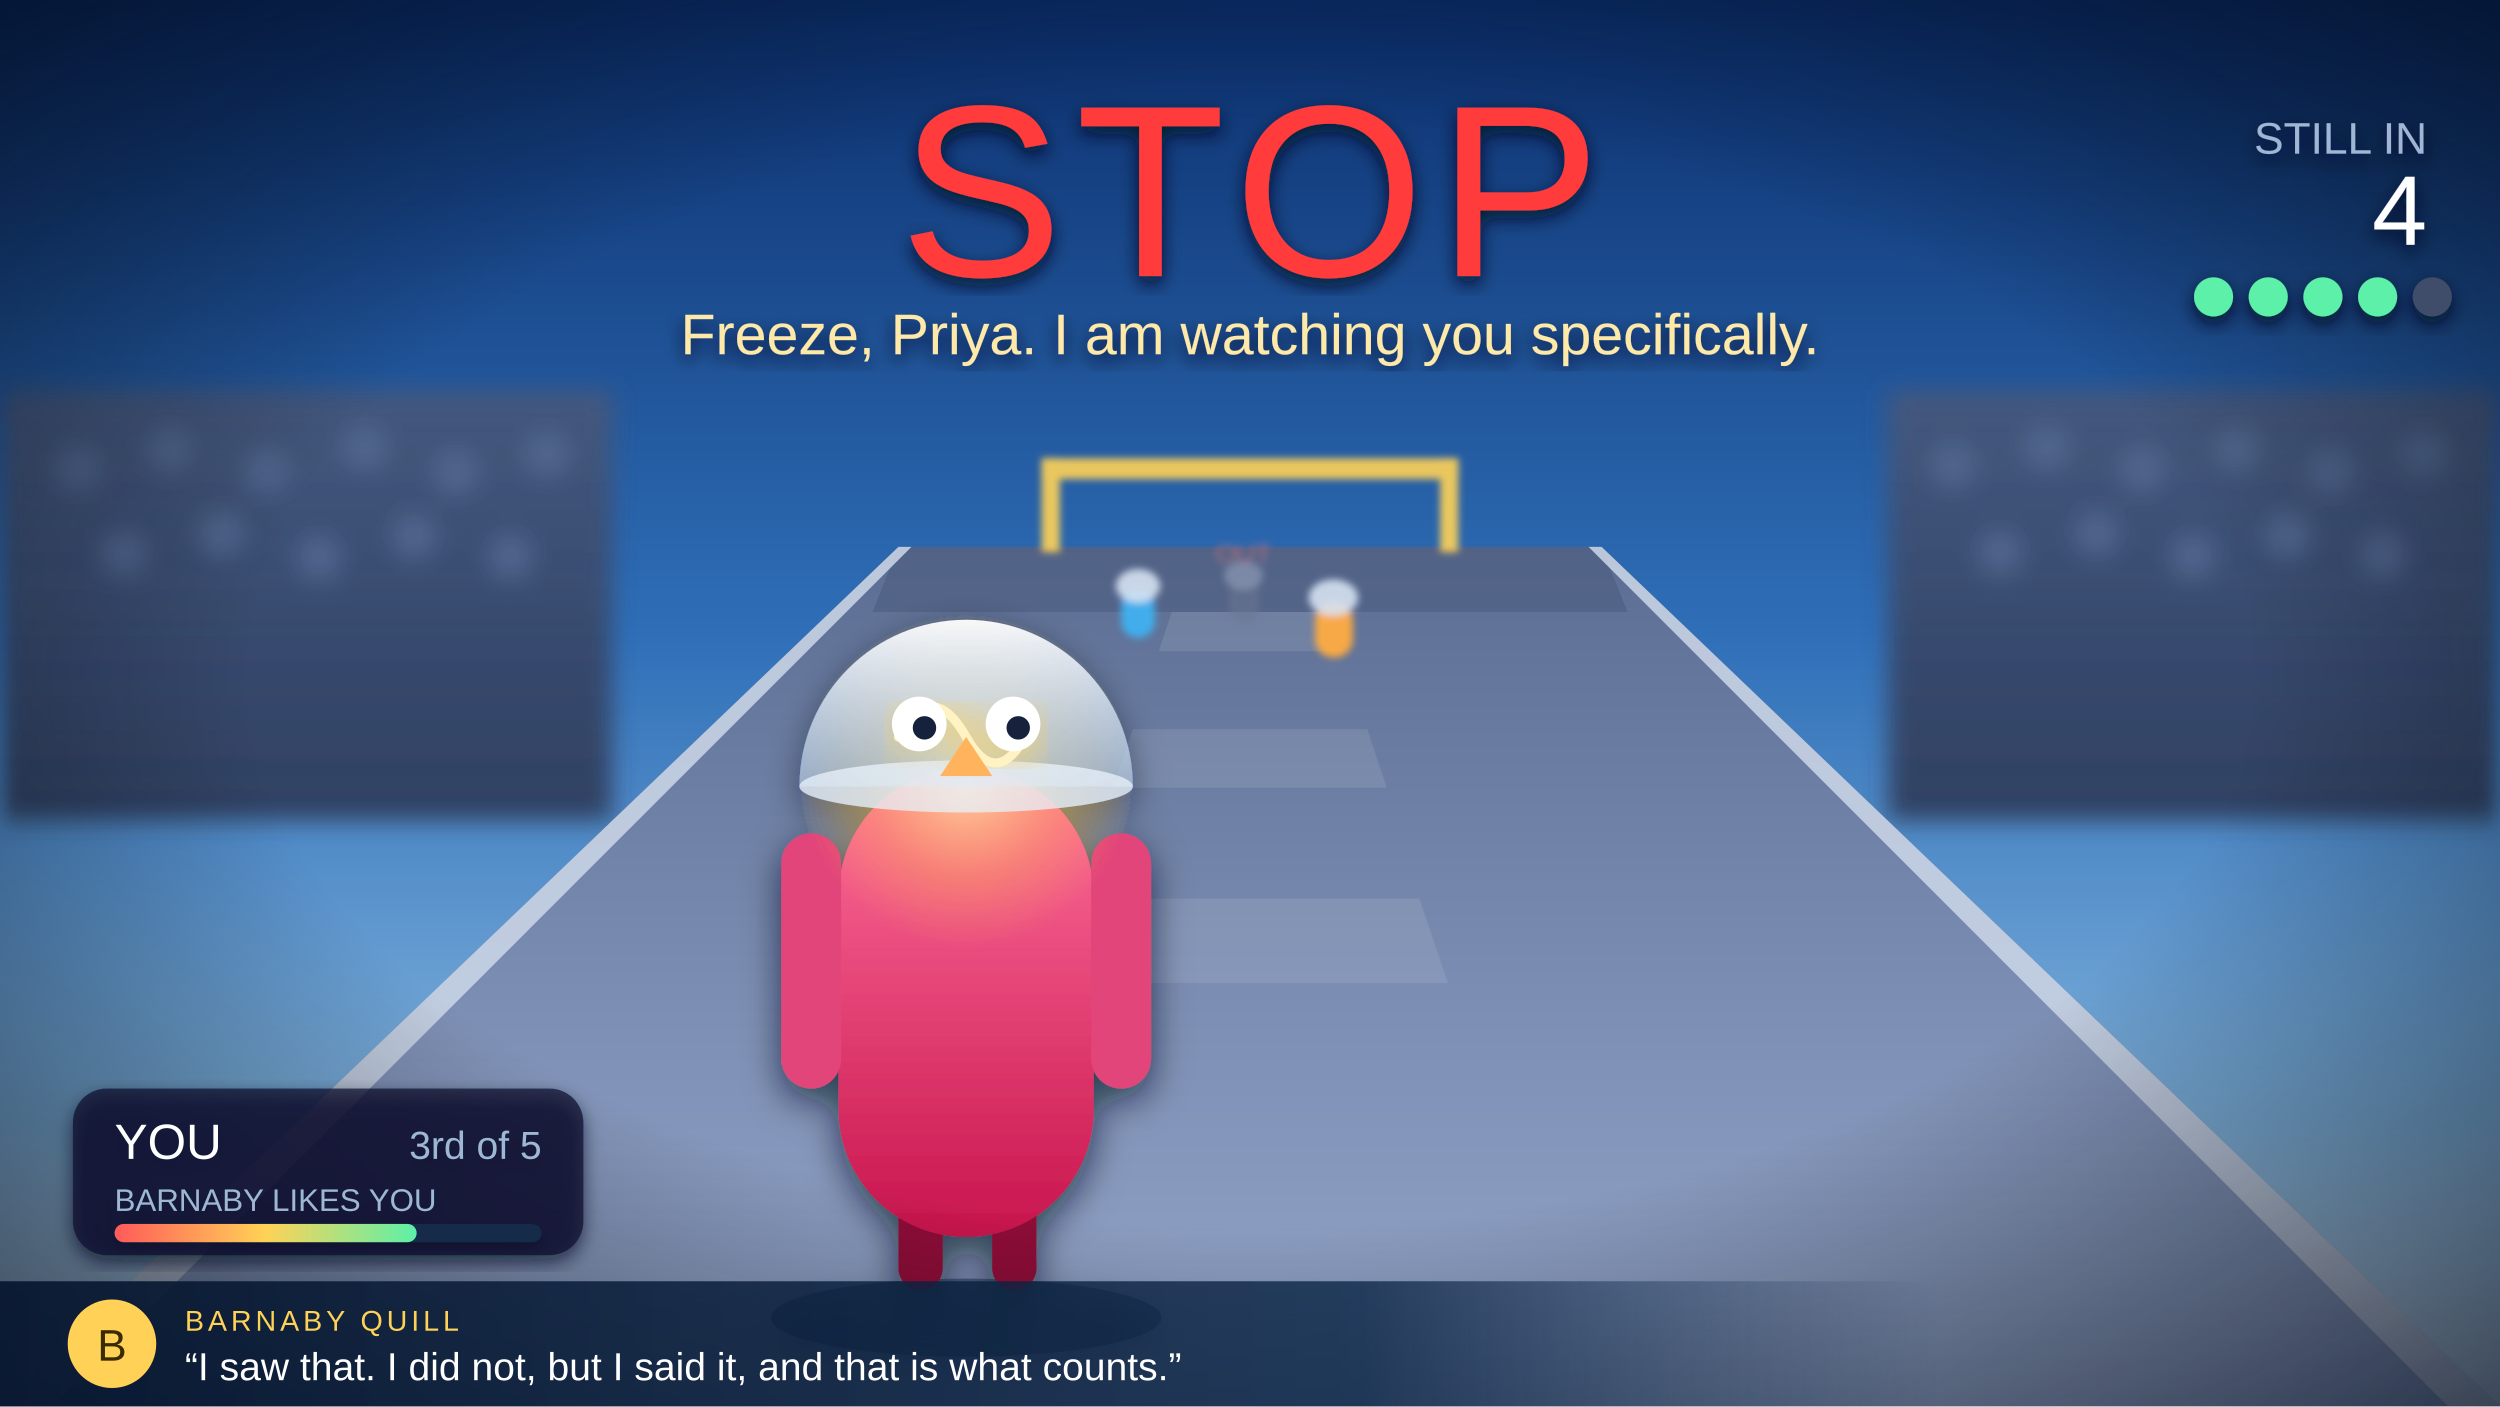
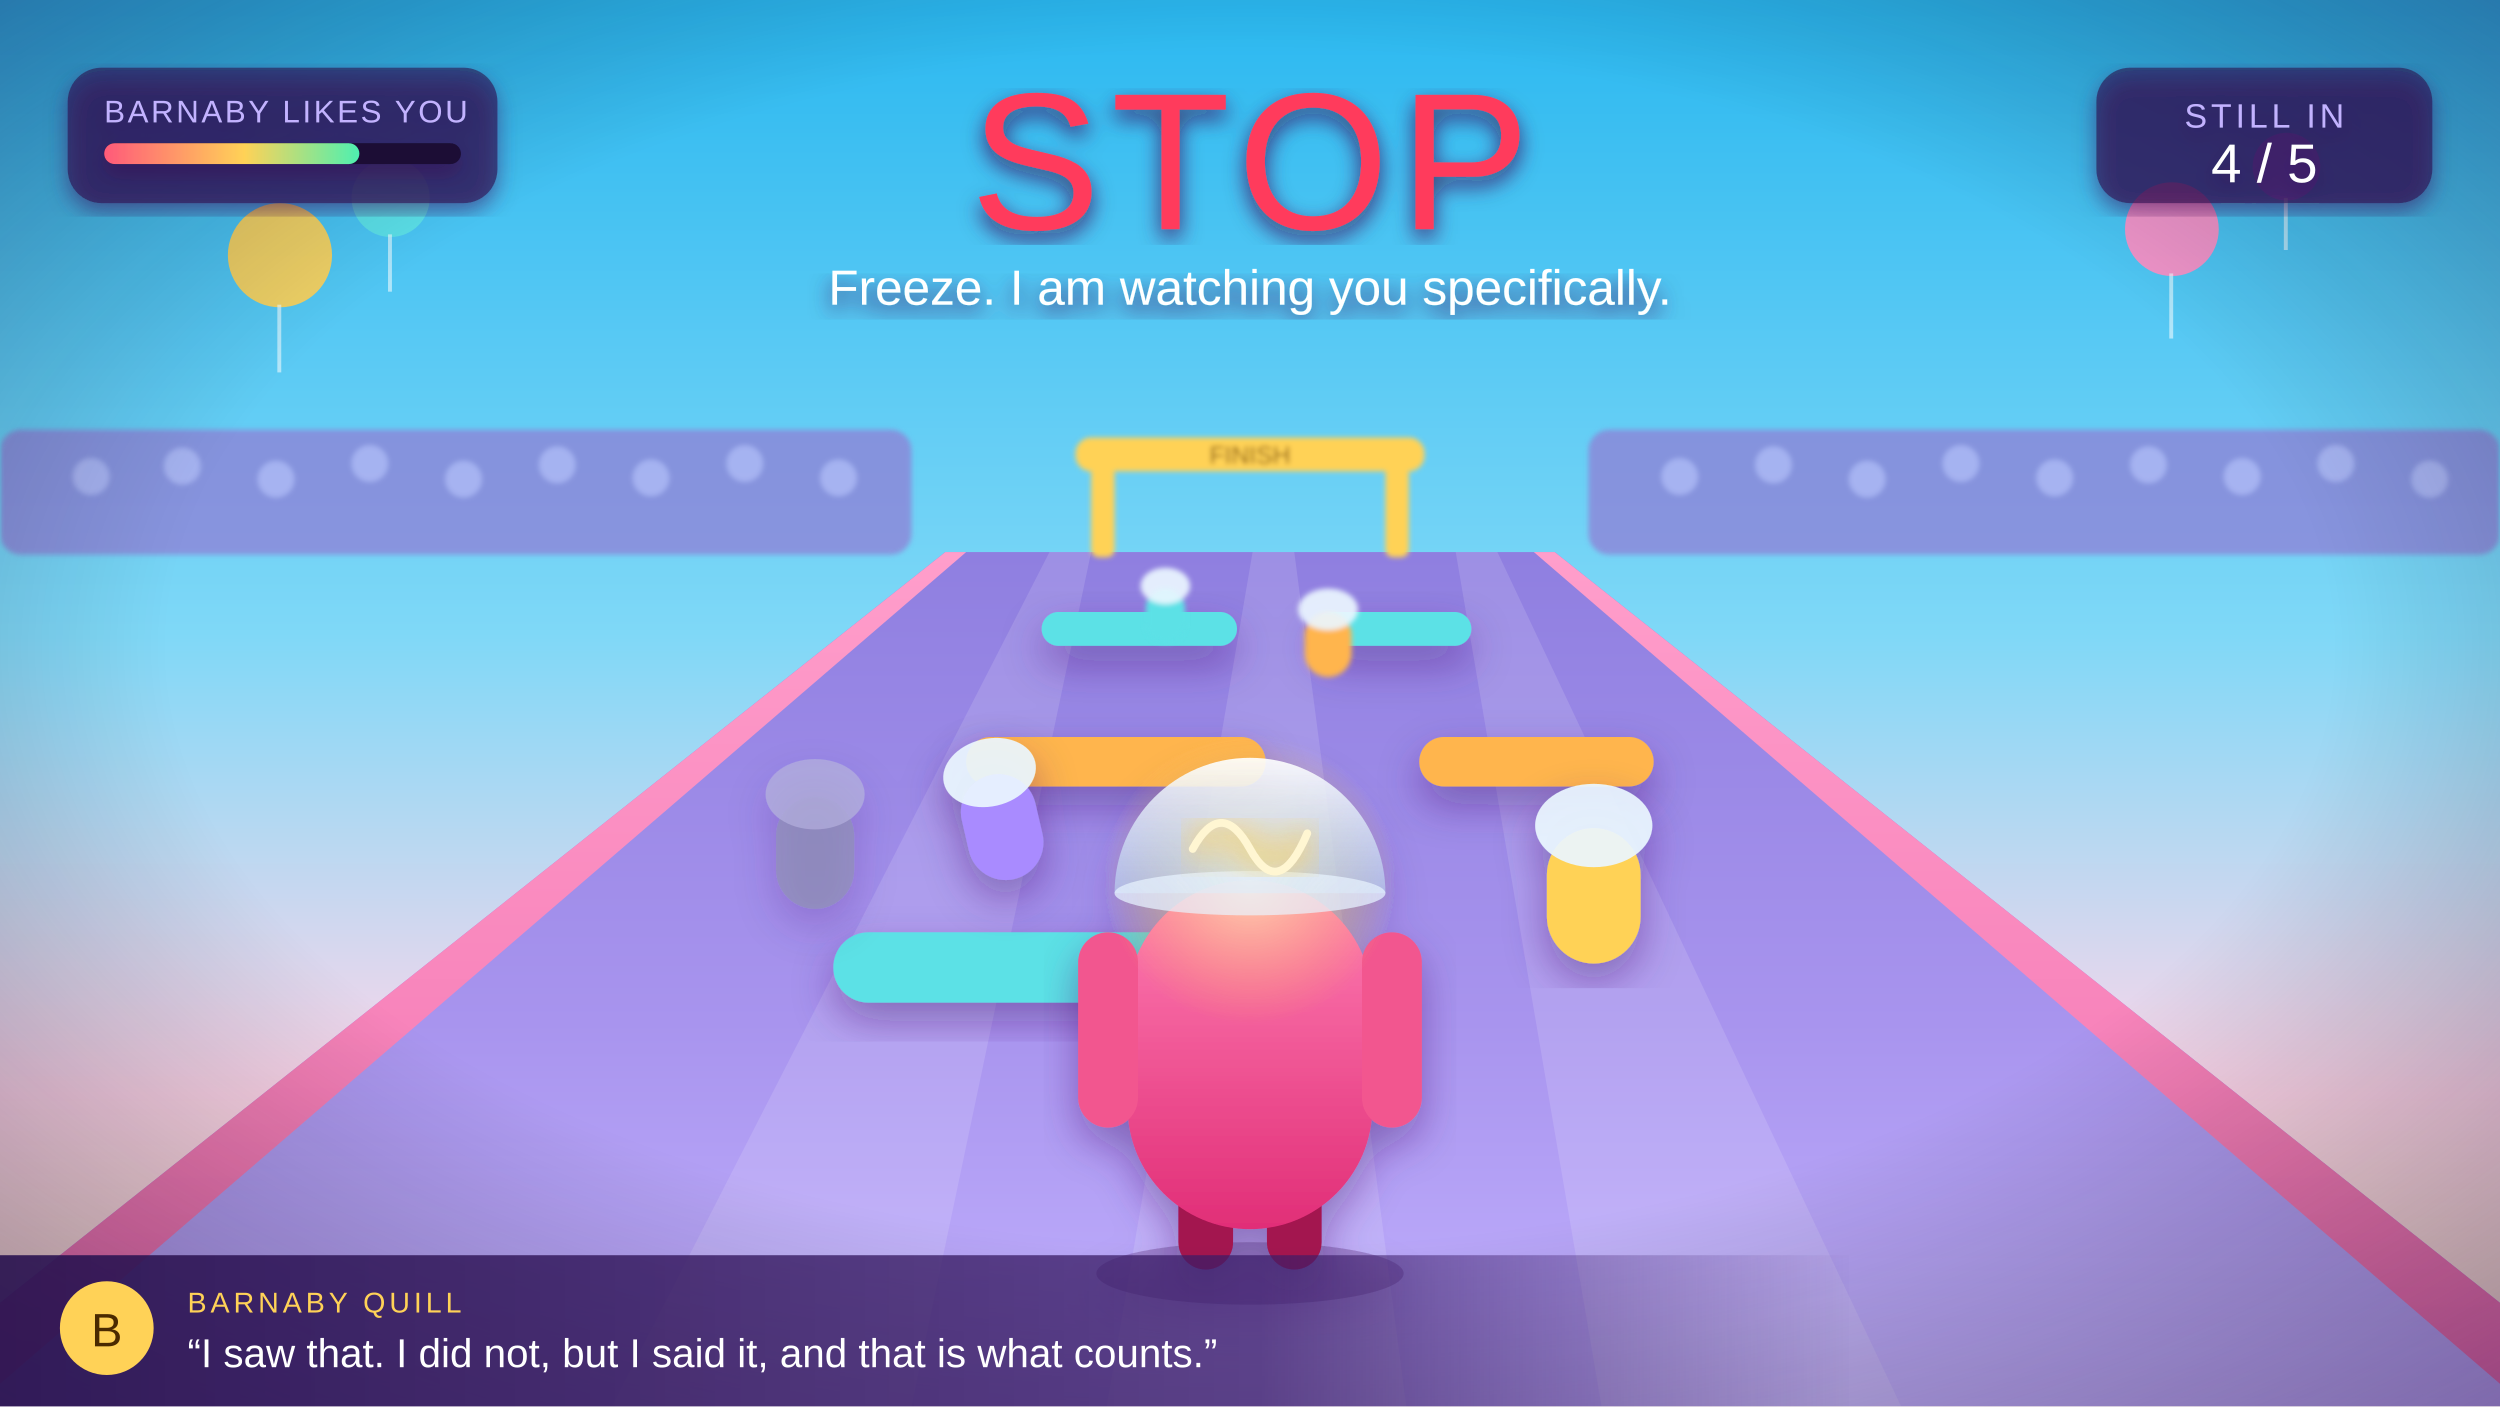
<svg xmlns="http://www.w3.org/2000/svg" width="1920" height="1080" viewBox="0 0 1920 1080" font-family="'Luckiest Guy','Arial Rounded MT Bold',Arial,sans-serif">
  <defs>
    <linearGradient id="sky" x1="0" y1="0" x2="0" y2="1">
-       <stop offset="0%" stop-color="#0b2f6e" />
-       <stop offset="45%" stop-color="#2f6fb8" />
-       <stop offset="80%" stop-color="#7fb2dd" />
-       <stop offset="100%" stop-color="#cfe2f2" />
+       <stop offset="0%" stop-color="#2bb8f0" />
+       <stop offset="45%" stop-color="#7fd8f7" />
+       <stop offset="78%" stop-color="#ffd7ea" />
+       <stop offset="100%" stop-color="#ffeccd" />
    </linearGradient>
-     <linearGradient id="laneG" x1="0" y1="0" x2="0" y2="1">
-       <stop offset="0%" stop-color="#5b6d92" />
-       <stop offset="55%" stop-color="#7d8fb4" />
-       <stop offset="100%" stop-color="#94a6c9" />
+     <linearGradient id="courseG" x1="0" y1="0" x2="0" y2="1">
+       <stop offset="0%" stop-color="#8f7fe0" />
+       <stop offset="55%" stop-color="#a894ee" />
+       <stop offset="100%" stop-color="#c3b2ff" />
    </linearGradient>
-     <linearGradient id="crowdG" x1="0" y1="0" x2="0" y2="1">
-       <stop offset="0%" stop-color="#4a5878" />
-       <stop offset="100%" stop-color="#2b3450" />
+     <linearGradient id="wallG" x1="0" y1="0" x2="0" y2="1">
+       <stop offset="0%" stop-color="#ff9ecb" />
+       <stop offset="100%" stop-color="#f26fae" />
    </linearGradient>
-     <linearGradient id="bodyG" x1="0" y1="0" x2="0" y2="1">
-       <stop offset="0%" stop-color="#ff6f9c" />
-       <stop offset="100%" stop-color="#c8154d" />
+     <linearGradient id="heroBody" x1="0" y1="0" x2="0" y2="1">
+       <stop offset="0%" stop-color="#ff7fb4" />
+       <stop offset="100%" stop-color="#e12e77" />
    </linearGradient>
    <linearGradient id="domeG" x1="0" y1="0" x2="0" y2="1">
-       <stop offset="0%" stop-color="#ffffff" stop-opacity="0.95" />
-       <stop offset="100%" stop-color="#bcd4ec" stop-opacity="0.55" />
+       <stop offset="0%" stop-color="#ffffff" stop-opacity="0.92" />
+       <stop offset="100%" stop-color="#bfe0f5" stop-opacity="0.5" />
    </linearGradient>
-     <linearGradient id="lowerThird" x1="0" y1="0" x2="1" y2="0">
-       <stop offset="0%" stop-color="#07162f" stop-opacity="0.92" />
-       <stop offset="70%" stop-color="#0d2748" stop-opacity="0.80" />
-       <stop offset="100%" stop-color="#0d2748" stop-opacity="0" />
+     <linearGradient id="lower3" x1="0" y1="0" x2="1" y2="0">
+       <stop offset="0%" stop-color="#2a1350" stop-opacity="0.92" />
+       <stop offset="68%" stop-color="#3b1c68" stop-opacity="0.72" />
+       <stop offset="100%" stop-color="#3b1c68" stop-opacity="0" />
    </linearGradient>
    <radialGradient id="filGlow" cx="50%" cy="50%" r="50%">
-       <stop offset="0%" stop-color="#ffe9a8" stop-opacity="0.95" />
-       <stop offset="60%" stop-color="#ffc94d" stop-opacity="0.35" />
+       <stop offset="0%" stop-color="#fff0b8" stop-opacity="0.95" />
      <stop offset="100%" stop-color="#ffc94d" stop-opacity="0" />
    </radialGradient>
-     <radialGradient id="vignette" cx="50%" cy="48%" r="72%">
-       <stop offset="55%" stop-color="#000000" stop-opacity="0" />
-       <stop offset="100%" stop-color="#020b1c" stop-opacity="0.72" />
+     <radialGradient id="vig" cx="50%" cy="46%" r="74%">
+       <stop offset="58%" stop-color="#000" stop-opacity="0" />
+       <stop offset="100%" stop-color="#2a0f45" stop-opacity="0.45" />
    </radialGradient>
    <linearGradient id="meterG" x1="0" y1="0" x2="1" y2="0">
-       <stop offset="0%" stop-color="#ff5a5a" />
-       <stop offset="50%" stop-color="#ffd257" />
-       <stop offset="100%" stop-color="#5cf0a8" />
+       <stop offset="0%" stop-color="#ff5a7a" />
+       <stop offset="55%" stop-color="#ffd257" />
+       <stop offset="100%" stop-color="#4ef0b0" />
    </linearGradient>
-     <filter id="crowdBlur">
-       <feGaussianBlur stdDeviation="9" />
+     <filter id="softShadow">
+       <feDropShadow dx="0" dy="14" stdDeviation="16" flood-color="#4a1f6e" flood-opacity="0.42" />
+     </filter>
+     <filter id="txtShadow">
+       <feDropShadow dx="0" dy="7" stdDeviation="8" flood-color="#3a0f52" flood-opacity="0.8" />
    </filter>
    <filter id="farBlur">
-       <feGaussianBlur stdDeviation="3" />
+       <feGaussianBlur stdDeviation="2.2" />
    </filter>
-     <filter id="glowSoft">
-       <feGaussianBlur stdDeviation="16" />
-     </filter>
-     <filter id="dropBig">
-       <feDropShadow dx="0" dy="10" stdDeviation="14" flood-color="#04101f" flood-opacity="0.65" />
-     </filter>
-     <filter id="dropTxt">
-       <feDropShadow dx="0" dy="6" stdDeviation="7" flood-color="#04101f" flood-opacity="0.85" />
+     <filter id="glowS">
+       <feGaussianBlur stdDeviation="14" />
    </filter>
  </defs>
  <rect width="1920" height="1080" fill="url(#sky)" />
-   <g filter="url(#crowdBlur)" opacity="0.85">
-     <rect x="0" y="300" width="470" height="330" fill="url(#crowdG)" />
-     <rect x="1450" y="300" width="470" height="330" fill="url(#crowdG)" />
-     <g fill="#5d6d92" opacity="0.75">
-       <circle cx="60" cy="360" r="17" />
-       <circle cx="130" cy="345" r="17" />
-       <circle cx="205" cy="362" r="17" />
-       <circle cx="280" cy="344" r="17" />
-       <circle cx="350" cy="363" r="17" />
-       <circle cx="420" cy="349" r="17" />
-       <circle cx="95" cy="425" r="17" />
-       <circle cx="170" cy="410" r="17" />
-       <circle cx="245" cy="428" r="17" />
-       <circle cx="318" cy="412" r="17" />
-       <circle cx="392" cy="427" r="17" />
-       <circle cx="1500" cy="358" r="17" />
-       <circle cx="1572" cy="344" r="17" />
-       <circle cx="1645" cy="361" r="17" />
-       <circle cx="1718" cy="345" r="17" />
-       <circle cx="1790" cy="362" r="17" />
-       <circle cx="1862" cy="348" r="17" />
-       <circle cx="1536" cy="424" r="17" />
-       <circle cx="1610" cy="410" r="17" />
-       <circle cx="1684" cy="427" r="17" />
-       <circle cx="1757" cy="411" r="17" />
-       <circle cx="1830" cy="426" r="17" />
+   <g opacity="0.9">
+     <circle cx="215" cy="196" r="40" fill="#ffd257" />
+     <rect x="213" y="234" width="3" height="52" fill="#ffffff" opacity="0.6" />
+     <circle cx="300" cy="152" r="30" fill="#5ce1e6" />
+     <rect x="298" y="180" width="3" height="44" fill="#ffffff" opacity="0.6" />
+     <circle cx="1668" cy="176" r="36" fill="#ff8fc4" />
+     <rect x="1666" y="210" width="3" height="50" fill="#ffffff" opacity="0.6" />
+     <circle cx="1756" cy="128" r="26" fill="#a98bff" />
+     <rect x="1754" y="152" width="3" height="40" fill="#ffffff" opacity="0.6" />
+   </g>
+   <g filter="url(#farBlur)" opacity="0.75">
+     <rect x="0" y="330" width="700" height="96" rx="16" fill="#8f7fd6" />
+     <rect x="1220" y="330" width="700" height="96" rx="16" fill="#8f7fd6" />
+     <g fill="#b9a9f0">
+       <circle cx="70" cy="366" r="14" />
+       <circle cx="140" cy="358" r="14" />
+       <circle cx="212" cy="368" r="14" />
+       <circle cx="284" cy="356" r="14" />
+       <circle cx="356" cy="368" r="14" />
+       <circle cx="428" cy="357" r="14" />
+       <circle cx="500" cy="367" r="14" />
+       <circle cx="572" cy="356" r="14" />
+       <circle cx="644" cy="367" r="14" />
+       <circle cx="1290" cy="366" r="14" />
+       <circle cx="1362" cy="357" r="14" />
+       <circle cx="1434" cy="368" r="14" />
+       <circle cx="1506" cy="356" r="14" />
+       <circle cx="1578" cy="367" r="14" />
+       <circle cx="1650" cy="357" r="14" />
+       <circle cx="1722" cy="366" r="14" />
+       <circle cx="1794" cy="356" r="14" />
+       <circle cx="1866" cy="368" r="14" />
    </g>
  </g>
-   <path d="M 690 420 L 1230 420 L 1920 1080 L 0 1080 Z" fill="url(#laneG)" />
-   <path d="M 690 420 L 1230 420 L 1250 470 L 670 470 Z" fill="#48587c" opacity="0.5" />
-   <path d="M 690 420 L 700 420 L 40 1080 L 0 1080 Z" fill="#cdd7e8" opacity="0.85" />
-   <path d="M 1220 420 L 1230 420 L 1920 1080 L 1880 1080 Z" fill="#cdd7e8" opacity="0.85" />
-   <g fill="#ffffff" opacity="0.10">
-     <path d="M 900 470 L 1020 470 L 1030 500 L 890 500 Z" />
-     <path d="M 870 560 L 1050 560 L 1065 605 L 855 605 Z" />
-     <path d="M 830 690 L 1090 690 L 1112 755 L 808 755 Z" />
+   <path d="M 726 424 L 1194 424 L 2020 1080 L -100 1080 Z" fill="url(#courseG)" />
+   <g fill="#ffffff" opacity="0.13">
+     <path d="M 806 424 L 838 424 L 700 1080 L 470 1080 Z" />
+     <path d="M 962 424 L 994 424 L 1080 1080 L 850 1080 Z" />
+     <path d="M 1118 424 L 1150 424 L 1460 1080 L 1230 1080 Z" />
  </g>
-   <g filter="url(#farBlur)" opacity="0.9">
-     <rect x="800" y="352" width="14" height="72" fill="#ffd257" />
-     <rect x="1106" y="352" width="14" height="72" fill="#ffd257" />
-     <rect x="800" y="352" width="320" height="16" fill="#ffd257" />
+   <path d="M 726 424 L 742 424 L -20 1080 L -100 1080 Z" fill="url(#wallG)" />
+   <path d="M 1178 424 L 1194 424 L 2020 1080 L 1940 1080 Z" fill="url(#wallG)" />
+   <g filter="url(#farBlur)">
+     <rect x="838" y="352" width="18" height="76" rx="6" fill="#ffd257" />
+     <rect x="1064" y="352" width="18" height="76" rx="6" fill="#ffd257" />
+     <rect x="826" y="336" width="268" height="26" rx="12" fill="#ffd257" />
+     <text x="960" y="356" font-size="19" fill="#8a5a00" text-anchor="middle">FINISH</text>
+   </g>
+   <g filter="url(#softShadow)">
+     <rect x="800" y="470" width="150" height="26" rx="13" fill="#5ce1e6" />
+     <rect x="1010" y="470" width="120" height="26" rx="13" fill="#5ce1e6" />
+     <rect x="742" y="566" width="230" height="38" rx="19" fill="#ffb54d" />
+     <rect x="1090" y="566" width="180" height="38" rx="19" fill="#ffb54d" />
+     <rect x="640" y="716" width="300" height="54" rx="27" fill="#5ce1e6" />
  </g>
  <g filter="url(#farBlur)">
-     <g opacity="0.95">
-       <rect x="861" y="452" width="26" height="38" rx="13" fill="#3fb0f0" />
-       <ellipse cx="874" cy="450" rx="17" ry="13" fill="#dbe8f6" opacity="0.9" />
+     <g>
+       <rect x="880" y="452" width="30" height="42" rx="15" fill="#5ce1e6" />
+       <ellipse cx="895" cy="450" rx="19" ry="14" fill="#eaf6ff" opacity="0.92" />
    </g>
-     <g opacity="0.95">
-       <rect x="1010" y="462" width="29" height="43" rx="14" fill="#ffab42" />
-       <ellipse cx="1024" cy="459" rx="19" ry="14" fill="#dbe8f6" opacity="0.9" />
-     </g>
-     <g opacity="0.55">
-       <rect x="944" y="444" width="23" height="34" rx="11" fill="#6d7690" />
-       <ellipse cx="955" cy="442" rx="15" ry="11" fill="#aeb8cc" opacity="0.8" />
-       <text x="955" y="432" font-size="20" fill="#ff7b7b" text-anchor="middle">OUT</text>
+     <g>
+       <rect x="1002" y="470" width="36" height="50" rx="18" fill="#ffb54d" />
+       <ellipse cx="1020" cy="468" rx="23" ry="16" fill="#eaf6ff" opacity="0.92" />
    </g>
  </g>
-   <g filter="url(#dropBig)">
-     <ellipse cx="742" cy="1012" rx="150" ry="30" fill="#0b1c33" opacity="0.42" />
-     <rect x="690" y="905" width="34" height="86" rx="17" fill="#8e1038" />
-     <rect x="762" y="905" width="34" height="86" rx="17" fill="#8e1038" />
-     <rect x="644" y="590" width="196" height="360" rx="98" fill="url(#bodyG)" />
-     <rect x="600" y="640" width="46" height="196" rx="23" fill="#e2447a" />
-     <rect x="838" y="640" width="46" height="196" rx="23" fill="#e2447a" />
-     <circle cx="742" cy="600" r="128" fill="url(#filGlow)" opacity="0.85" />
-     <path d="M 614 604 A 128 128 0 0 1 870 604 Z" fill="url(#domeG)" />
-     <ellipse cx="742" cy="604" rx="128" ry="20" fill="#e8f1fb" opacity="0.75" />
-     <g filter="url(#glowSoft)" opacity="0.95">
-       <path d="M 690 566 q 26 -46 52 0 q 26 46 52 -14" stroke="#ffd257" stroke-width="16" fill="none" stroke-linecap="round" />
+   <g filter="url(#softShadow)">
+     <g transform="rotate(-13 780 640)">
+       <rect x="742" y="592" width="58" height="82" rx="29" fill="#a98bff" />
+       <ellipse cx="771" cy="590" rx="36" ry="26" fill="#eaf6ff" opacity="0.92" />
    </g>
-     <path d="M 690 566 q 26 -46 52 0 q 26 46 52 -14" stroke="#fff3c4" stroke-width="7" fill="none" stroke-linecap="round" />
-     <circle cx="706" cy="556" r="21" fill="#ffffff" />
-     <circle cx="778" cy="556" r="21" fill="#ffffff" />
-     <circle cx="710" cy="559" r="9" fill="#16203a" />
-     <circle cx="782" cy="559" r="9" fill="#16203a" />
-     <path d="M 742 566 L 762 596 L 722 596 Z" fill="#ffb35c" />
-   </g>
-   <rect width="1920" height="1080" fill="url(#vignette)" />
-   <text x="960" y="212" font-size="188" fill="#ff3b3b" text-anchor="middle" filter="url(#dropTxt)" letter-spacing="10">STOP</text>
-   <text x="960" y="272" font-size="44" fill="#ffe9a8" text-anchor="middle" filter="url(#dropTxt)">Freeze, Priya. I am watching you specifically.</text>
-   <g filter="url(#dropTxt)">
-     <rect x="56" y="836" width="392" height="128" rx="26" fill="#07162f" opacity="0.72" />
-     <text x="88" y="890" font-size="38" fill="#ffffff">YOU</text>
-     <text x="416" y="890" font-size="30" fill="#9fb6d4" text-anchor="end">3rd of 5</text>
-     <text x="88" y="930" font-size="24" fill="#9fb6d4">BARNABY LIKES YOU</text>
-     <rect x="88" y="940" width="328" height="14" rx="7" fill="#12294a" />
-     <rect x="88" y="940" width="232" height="14" rx="7" fill="url(#meterG)" />
-   </g>
-   <g filter="url(#dropTxt)">
-     <text x="1864" y="118" font-size="34" fill="#9fb6d4" text-anchor="end">STILL IN</text>
-     <text x="1864" y="188" font-size="76" fill="#ffffff" text-anchor="end">4</text>
    <g>
-       <circle cx="1700" cy="228" r="15" fill="#5cf0a8" />
-       <circle cx="1742" cy="228" r="15" fill="#5cf0a8" />
-       <circle cx="1784" cy="228" r="15" fill="#5cf0a8" />
-       <circle cx="1826" cy="228" r="15" fill="#5cf0a8" />
-       <circle cx="1868" cy="228" r="15" fill="#404d6b" />
+       <rect x="1188" y="636" width="72" height="104" rx="36" fill="#ffd257" />
+       <ellipse cx="1224" cy="634" rx="45" ry="32" fill="#eaf6ff" opacity="0.92" />
+     </g>
+     <g opacity="0.5">
+       <rect x="596" y="612" width="60" height="86" rx="30" fill="#8d93a8" />
+       <ellipse cx="626" cy="610" rx="38" ry="27" fill="#c6ccd8" opacity="0.85" />
    </g>
  </g>
+   <g filter="url(#softShadow)">
+     <ellipse cx="960" cy="978" rx="118" ry="24" fill="#4a1f6e" opacity="0.32" />
+     <rect x="905" y="905" width="42" height="70" rx="21" fill="#a3134f" />
+     <rect x="973" y="905" width="42" height="70" rx="21" fill="#a3134f" />
+     <rect x="866" y="676" width="188" height="268" rx="94" fill="url(#heroBody)" />
+     <rect x="828" y="716" width="46" height="150" rx="23" fill="#f2568f" />
+     <rect x="1046" y="716" width="46" height="150" rx="23" fill="#f2568f" />
+     <circle cx="960" cy="676" r="112" fill="url(#filGlow)" opacity="0.8" />
+     <path d="M 856 686 A 104 104 0 0 1 1064 686 Z" fill="url(#domeG)" />
+     <ellipse cx="960" cy="686" rx="104" ry="17" fill="#e8f4ff" opacity="0.7" />
+     <g filter="url(#glowS)" opacity="0.95">
+       <path d="M 916 652 q 22 -40 44 0 q 22 40 44 -12" stroke="#ffd257" stroke-width="15" fill="none" stroke-linecap="round" />
+     </g>
+     <path d="M 916 652 q 22 -40 44 0 q 22 40 44 -12" stroke="#fff6d2" stroke-width="6" fill="none" stroke-linecap="round" />
+   </g>
+   <rect width="1920" height="1080" fill="url(#vig)" />
+   <text x="960" y="176" font-size="150" fill="#ff3b5c" text-anchor="middle" filter="url(#txtShadow)" letter-spacing="8">STOP</text>
+   <text x="960" y="234" font-size="38" fill="#ffffff" text-anchor="middle" filter="url(#txtShadow)">Freeze. I am watching you specifically.</text>
+   <g filter="url(#txtShadow)">
+     <rect x="1610" y="52" width="258" height="104" rx="26" fill="#2a1350" opacity="0.62" />
+     <text x="1739" y="98" font-size="26" fill="#c3b2ff" text-anchor="middle" letter-spacing="3">STILL IN</text>
+     <text x="1739" y="140" font-size="42" fill="#ffffff" text-anchor="middle">4 / 5</text>
+   </g>
+   <g filter="url(#txtShadow)">
+     <rect x="52" y="52" width="330" height="104" rx="26" fill="#2a1350" opacity="0.62" />
+     <text x="80" y="94" font-size="24" fill="#c3b2ff" letter-spacing="2">BARNABY LIKES YOU</text>
+     <rect x="80" y="110" width="274" height="16" rx="8" fill="#1b0d36" />
+     <rect x="80" y="110" width="196" height="16" rx="8" fill="url(#meterG)" />
+   </g>
  <g>
-     <rect x="0" y="984" width="1500" height="96" fill="url(#lowerThird)" />
-     <circle cx="86" cy="1032" r="34" fill="#ffd257" />
-     <text x="86" y="1045" font-size="34" fill="#3a2a00" text-anchor="middle">B</text>
-     <text x="142" y="1022" font-size="22" fill="#ffd257" letter-spacing="3">BARNABY QUILL</text>
-     <text x="142" y="1060" font-size="30" fill="#ffffff">“I saw that. I did not, but I said it, and that is what counts.”</text>
+     <rect x="0" y="964" width="1420" height="116" fill="url(#lower3)" />
+     <circle cx="82" cy="1020" r="36" fill="#ffd257" />
+     <text x="82" y="1034" font-size="36" fill="#4a2a00" text-anchor="middle">B</text>
+     <text x="144" y="1008" font-size="22" fill="#ffd257" letter-spacing="3">BARNABY QUILL</text>
+     <text x="144" y="1050" font-size="31" fill="#ffffff">“I saw that. I did not, but I said it, and that is what counts.”</text>
  </g>
</svg>
